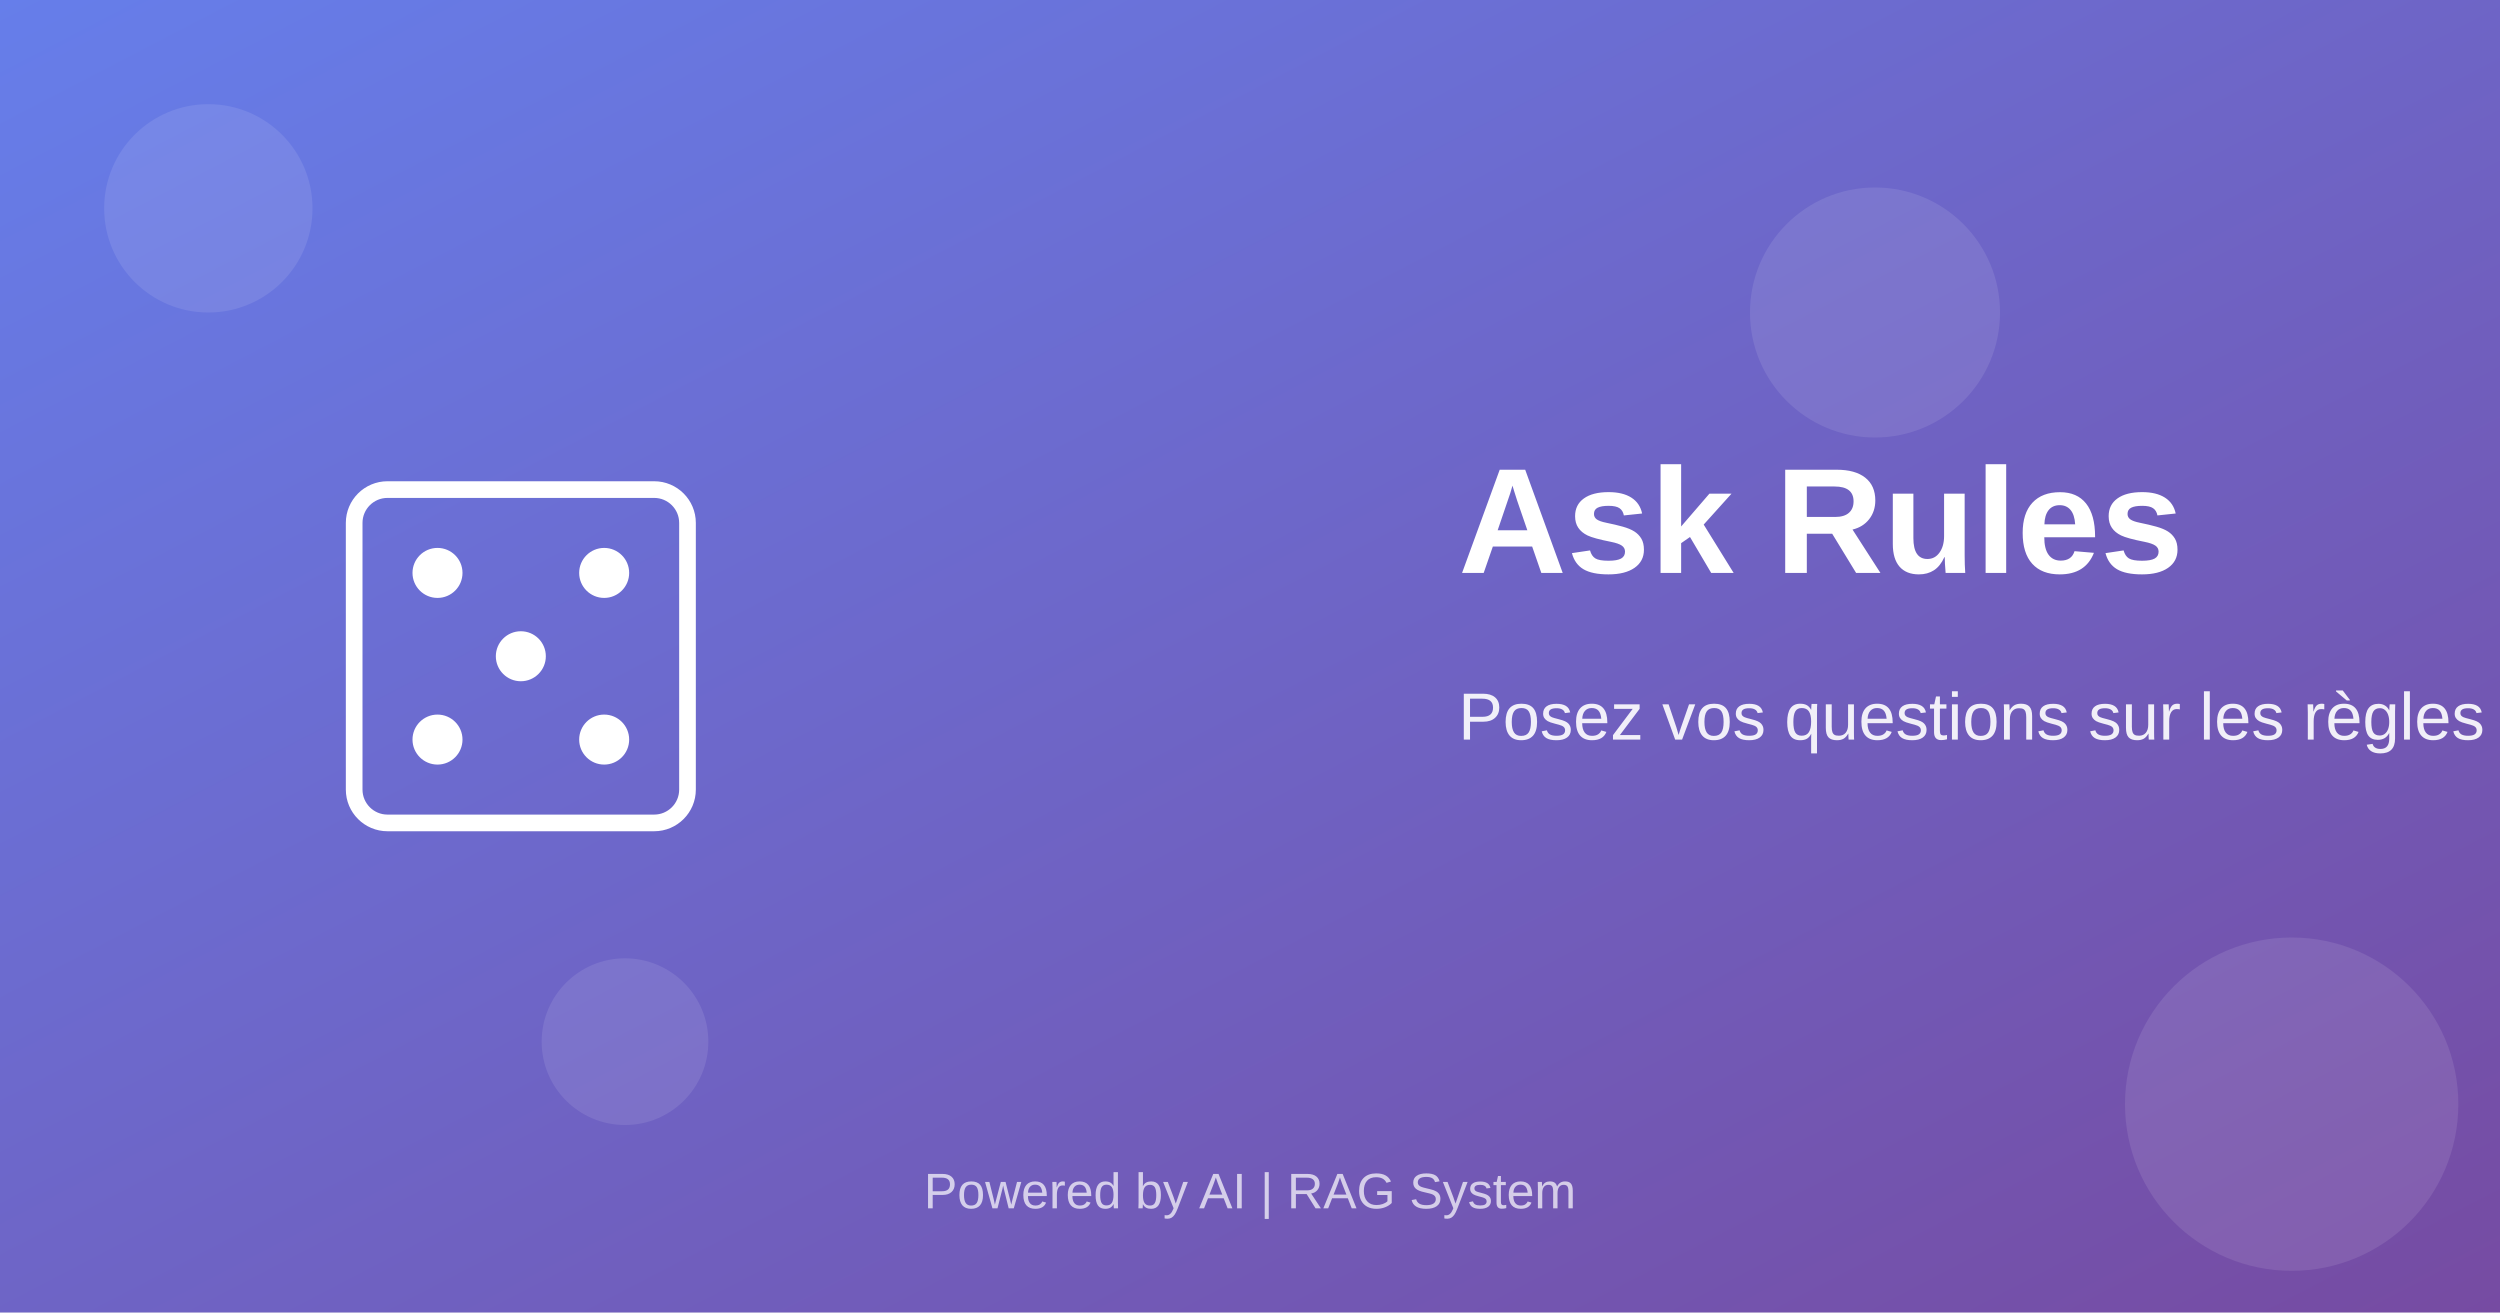
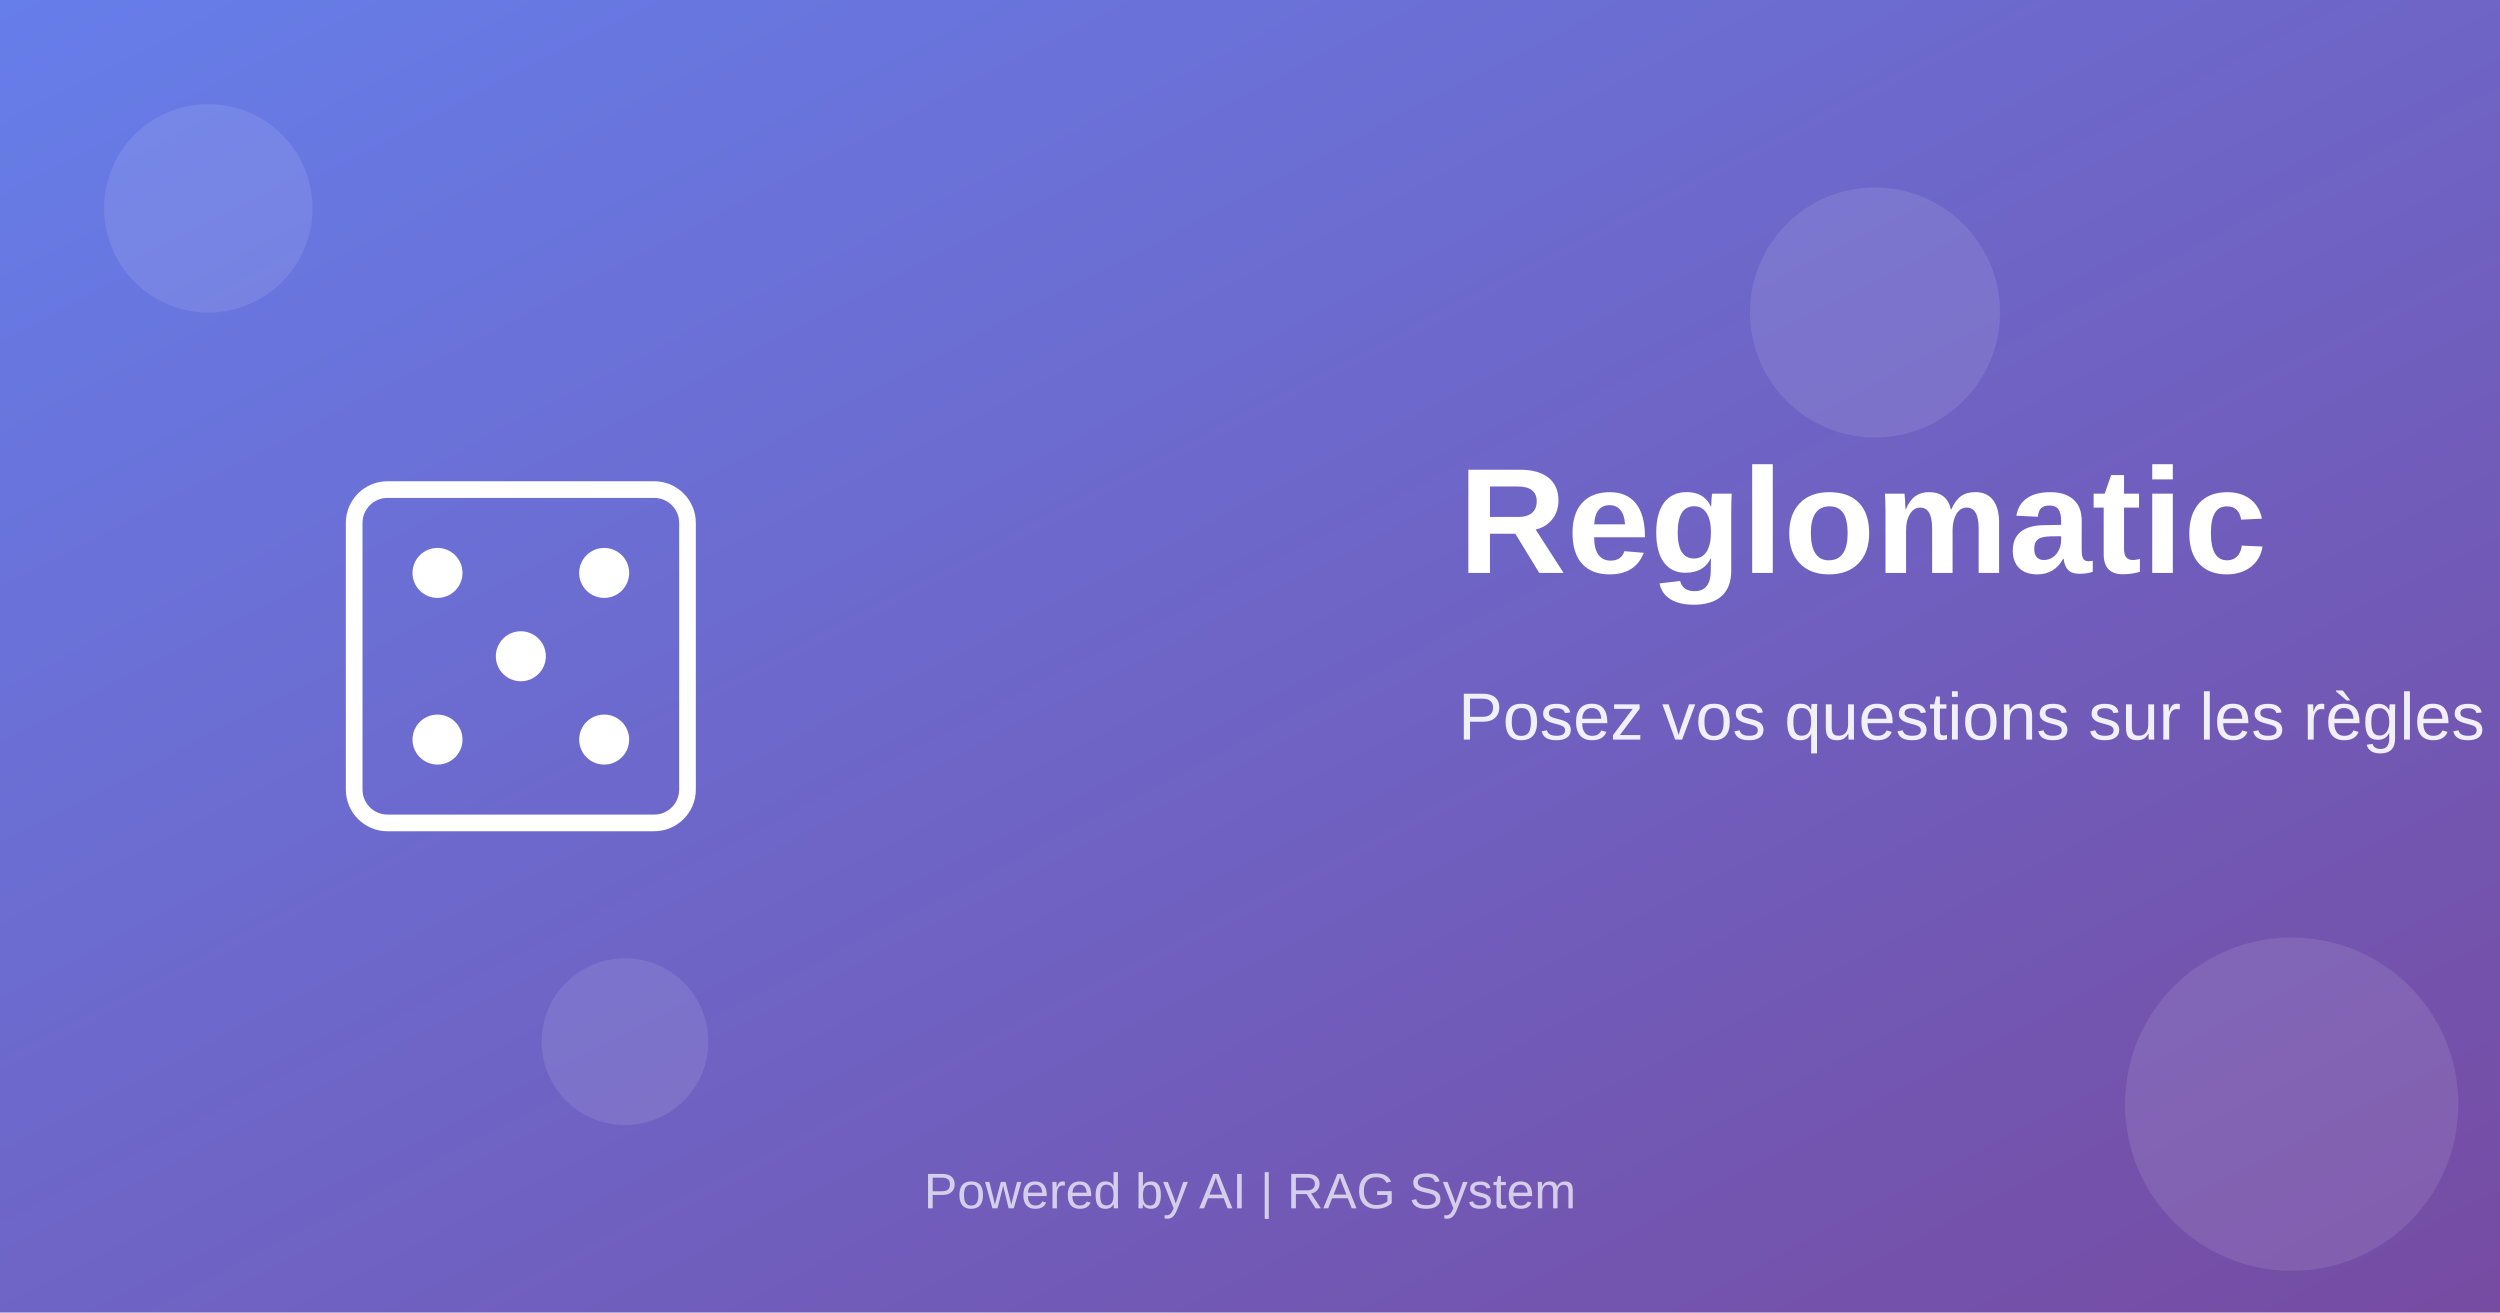
<svg xmlns="http://www.w3.org/2000/svg" width="1200" height="630">
  <defs>
    <linearGradient id="bgGrad" x1="0%" y1="0%" x2="100%" y2="100%">
      <stop offset="0%" style="stop-color:#667eea;stop-opacity:1" />
      <stop offset="100%" style="stop-color:#764ba2;stop-opacity:1" />
    </linearGradient>
  </defs>
  <rect width="1200" height="630" fill="url(#bgGrad)" />
  <g opacity="0.1">
    <circle cx="100" cy="100" r="50" fill="white" />
    <circle cx="1100" cy="530" r="80" fill="white" />
    <circle cx="300" cy="500" r="40" fill="white" />
    <circle cx="900" cy="150" r="60" fill="white" />
  </g>
  <g transform="translate(600, 315)">
    <g transform="translate(-350, 0)">
      <rect x="-80" y="-80" width="160" height="160" fill="none" stroke="white" stroke-width="8" rx="16" />
      <circle cx="-40" cy="-40" r="12" fill="white" />
      <circle cx="40" cy="-40" r="12" fill="white" />
      <circle cx="0" cy="0" r="12" fill="white" />
      <circle cx="-40" cy="40" r="12" fill="white" />
      <circle cx="40" cy="40" r="12" fill="white" />
    </g>
    <g transform="translate(100, 0)">
-       <text x="0" y="-40" text-anchor="start" fill="white" font-family="Arial, sans-serif" font-size="72" font-weight="bold">Ask Rules</text>
+       <text x="0" y="-40" text-anchor="start" fill="white" font-family="Arial, sans-serif" font-size="72" font-weight="bold">Reglomatic</text>
      <text x="0" y="40" text-anchor="start" fill="white" opacity="0.9" font-family="Arial, sans-serif" font-size="32" font-weight="normal">Posez vos questions sur les règles de jeu</text>
    </g>
  </g>
  <text x="600" y="580" text-anchor="middle" fill="white" opacity="0.7" font-family="Arial, sans-serif" font-size="24">Powered by AI | RAG System</text>
</svg>
